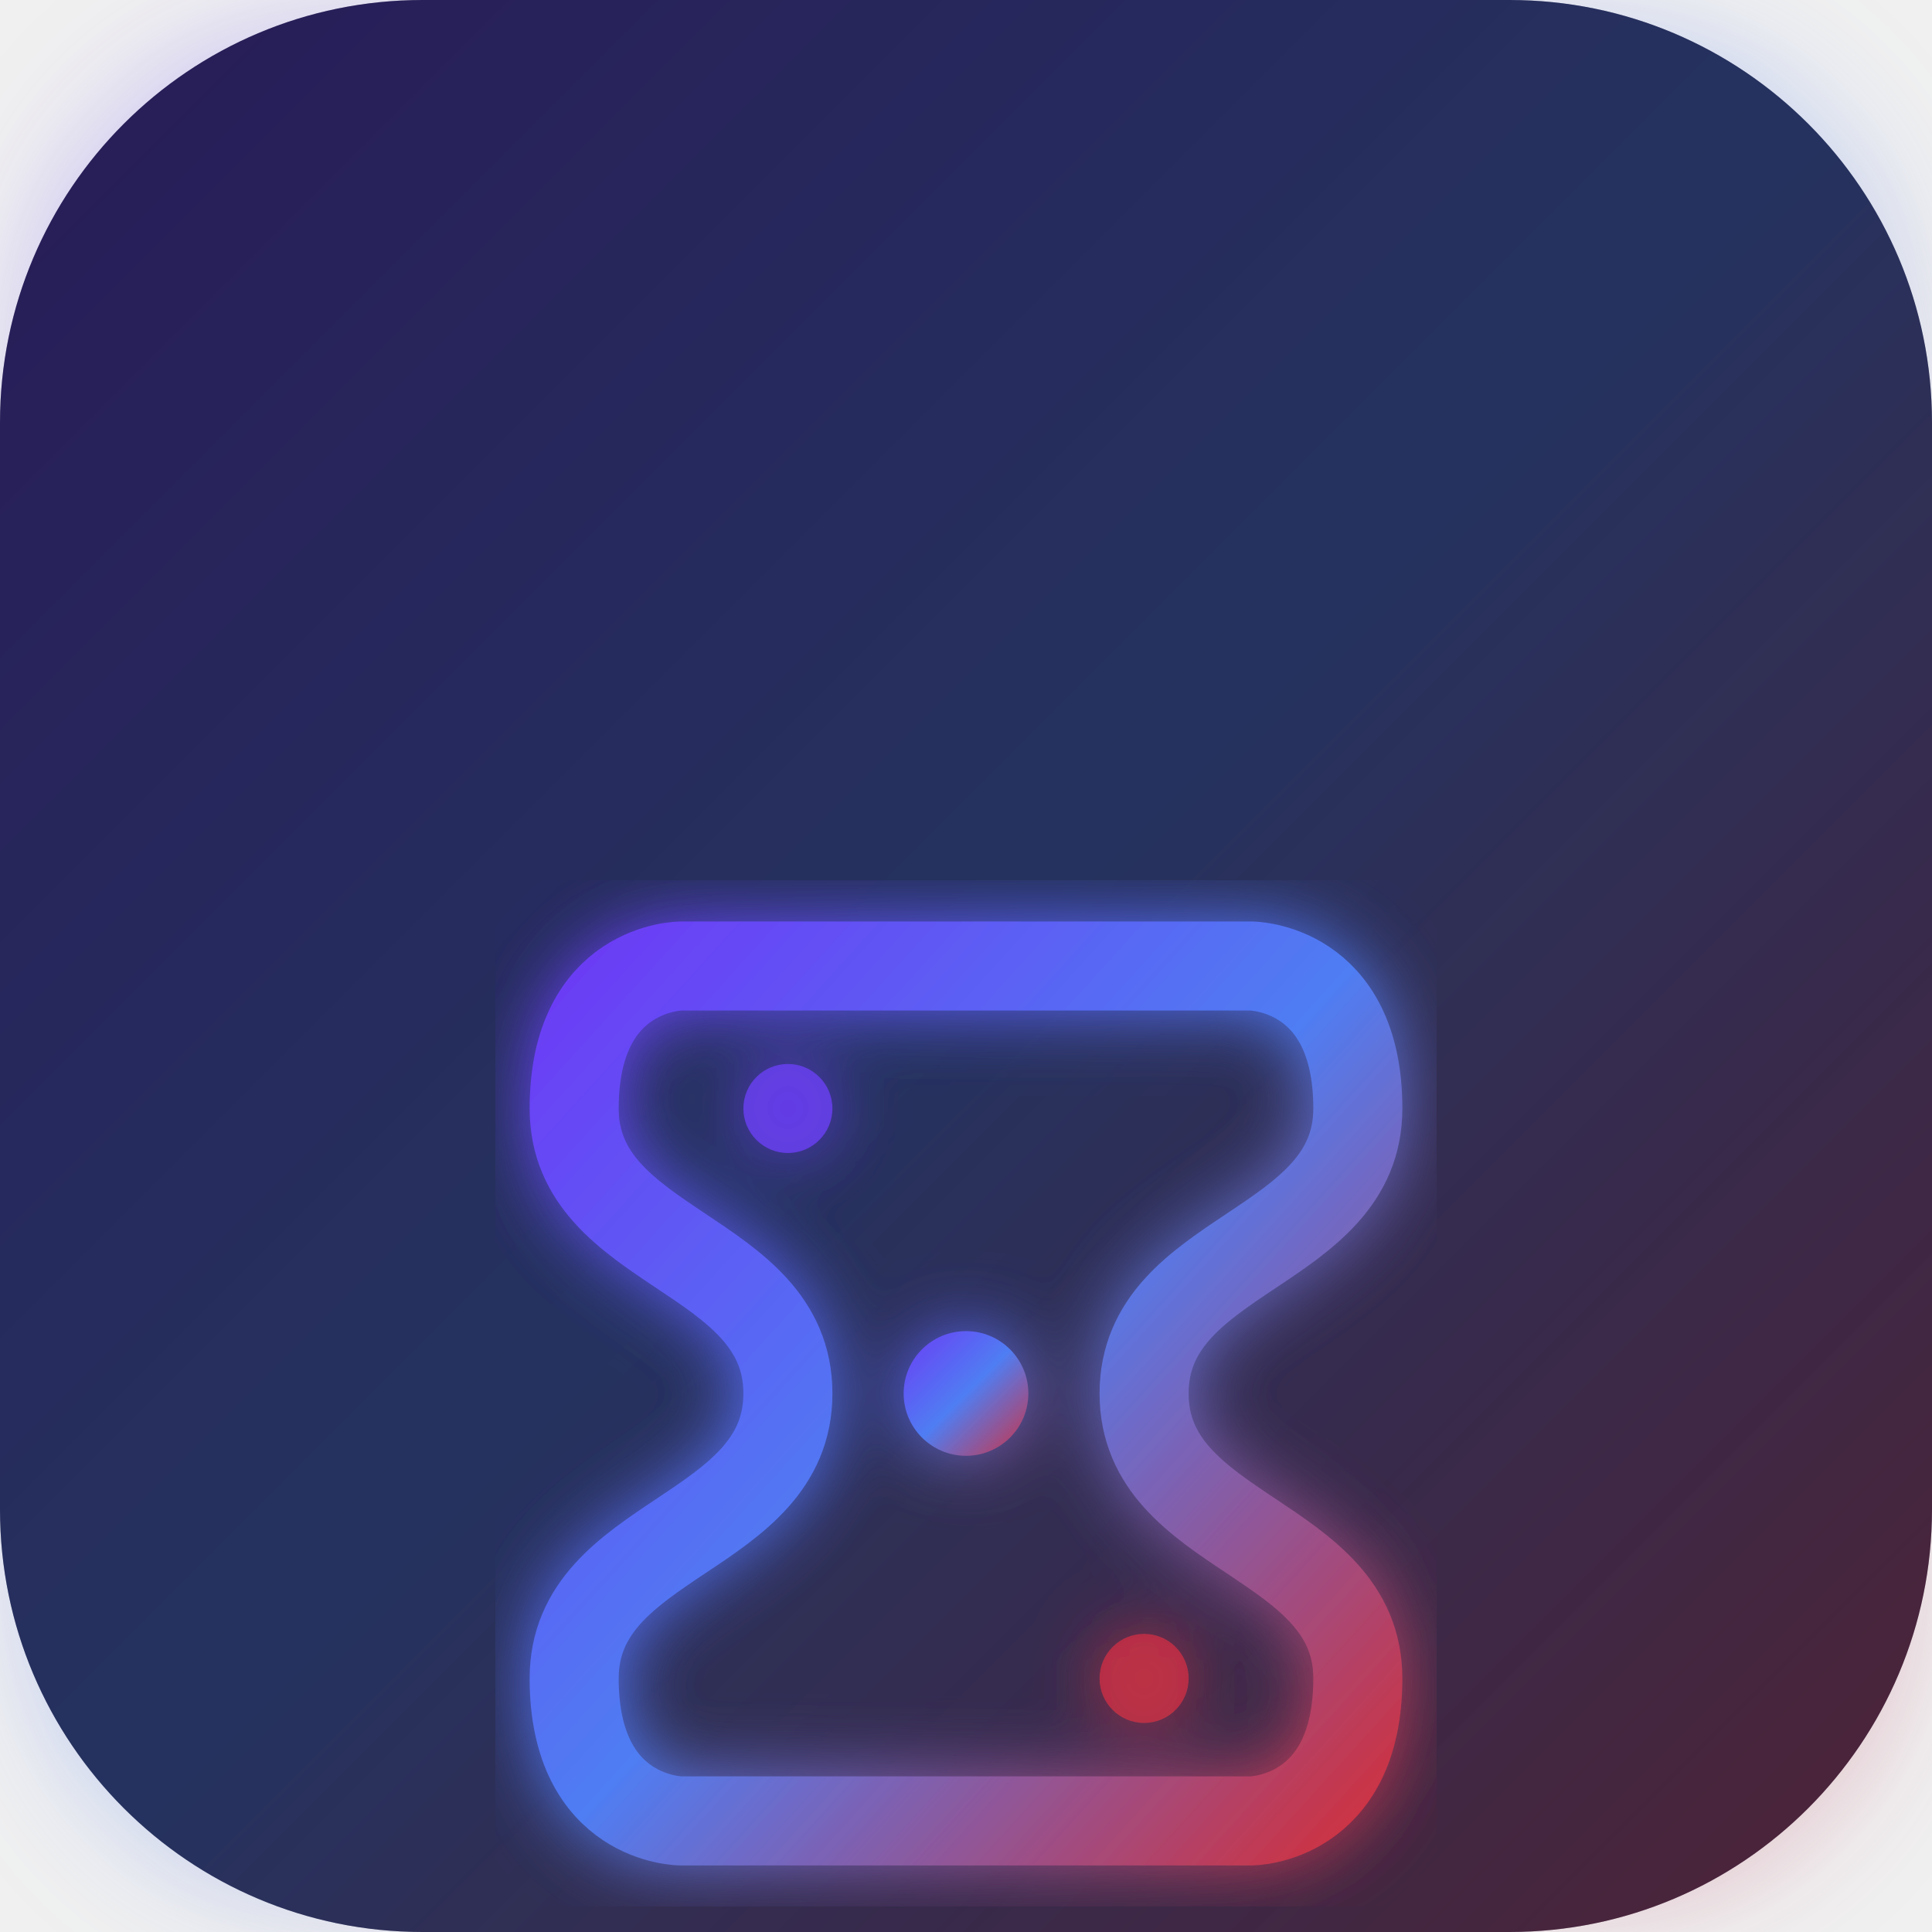
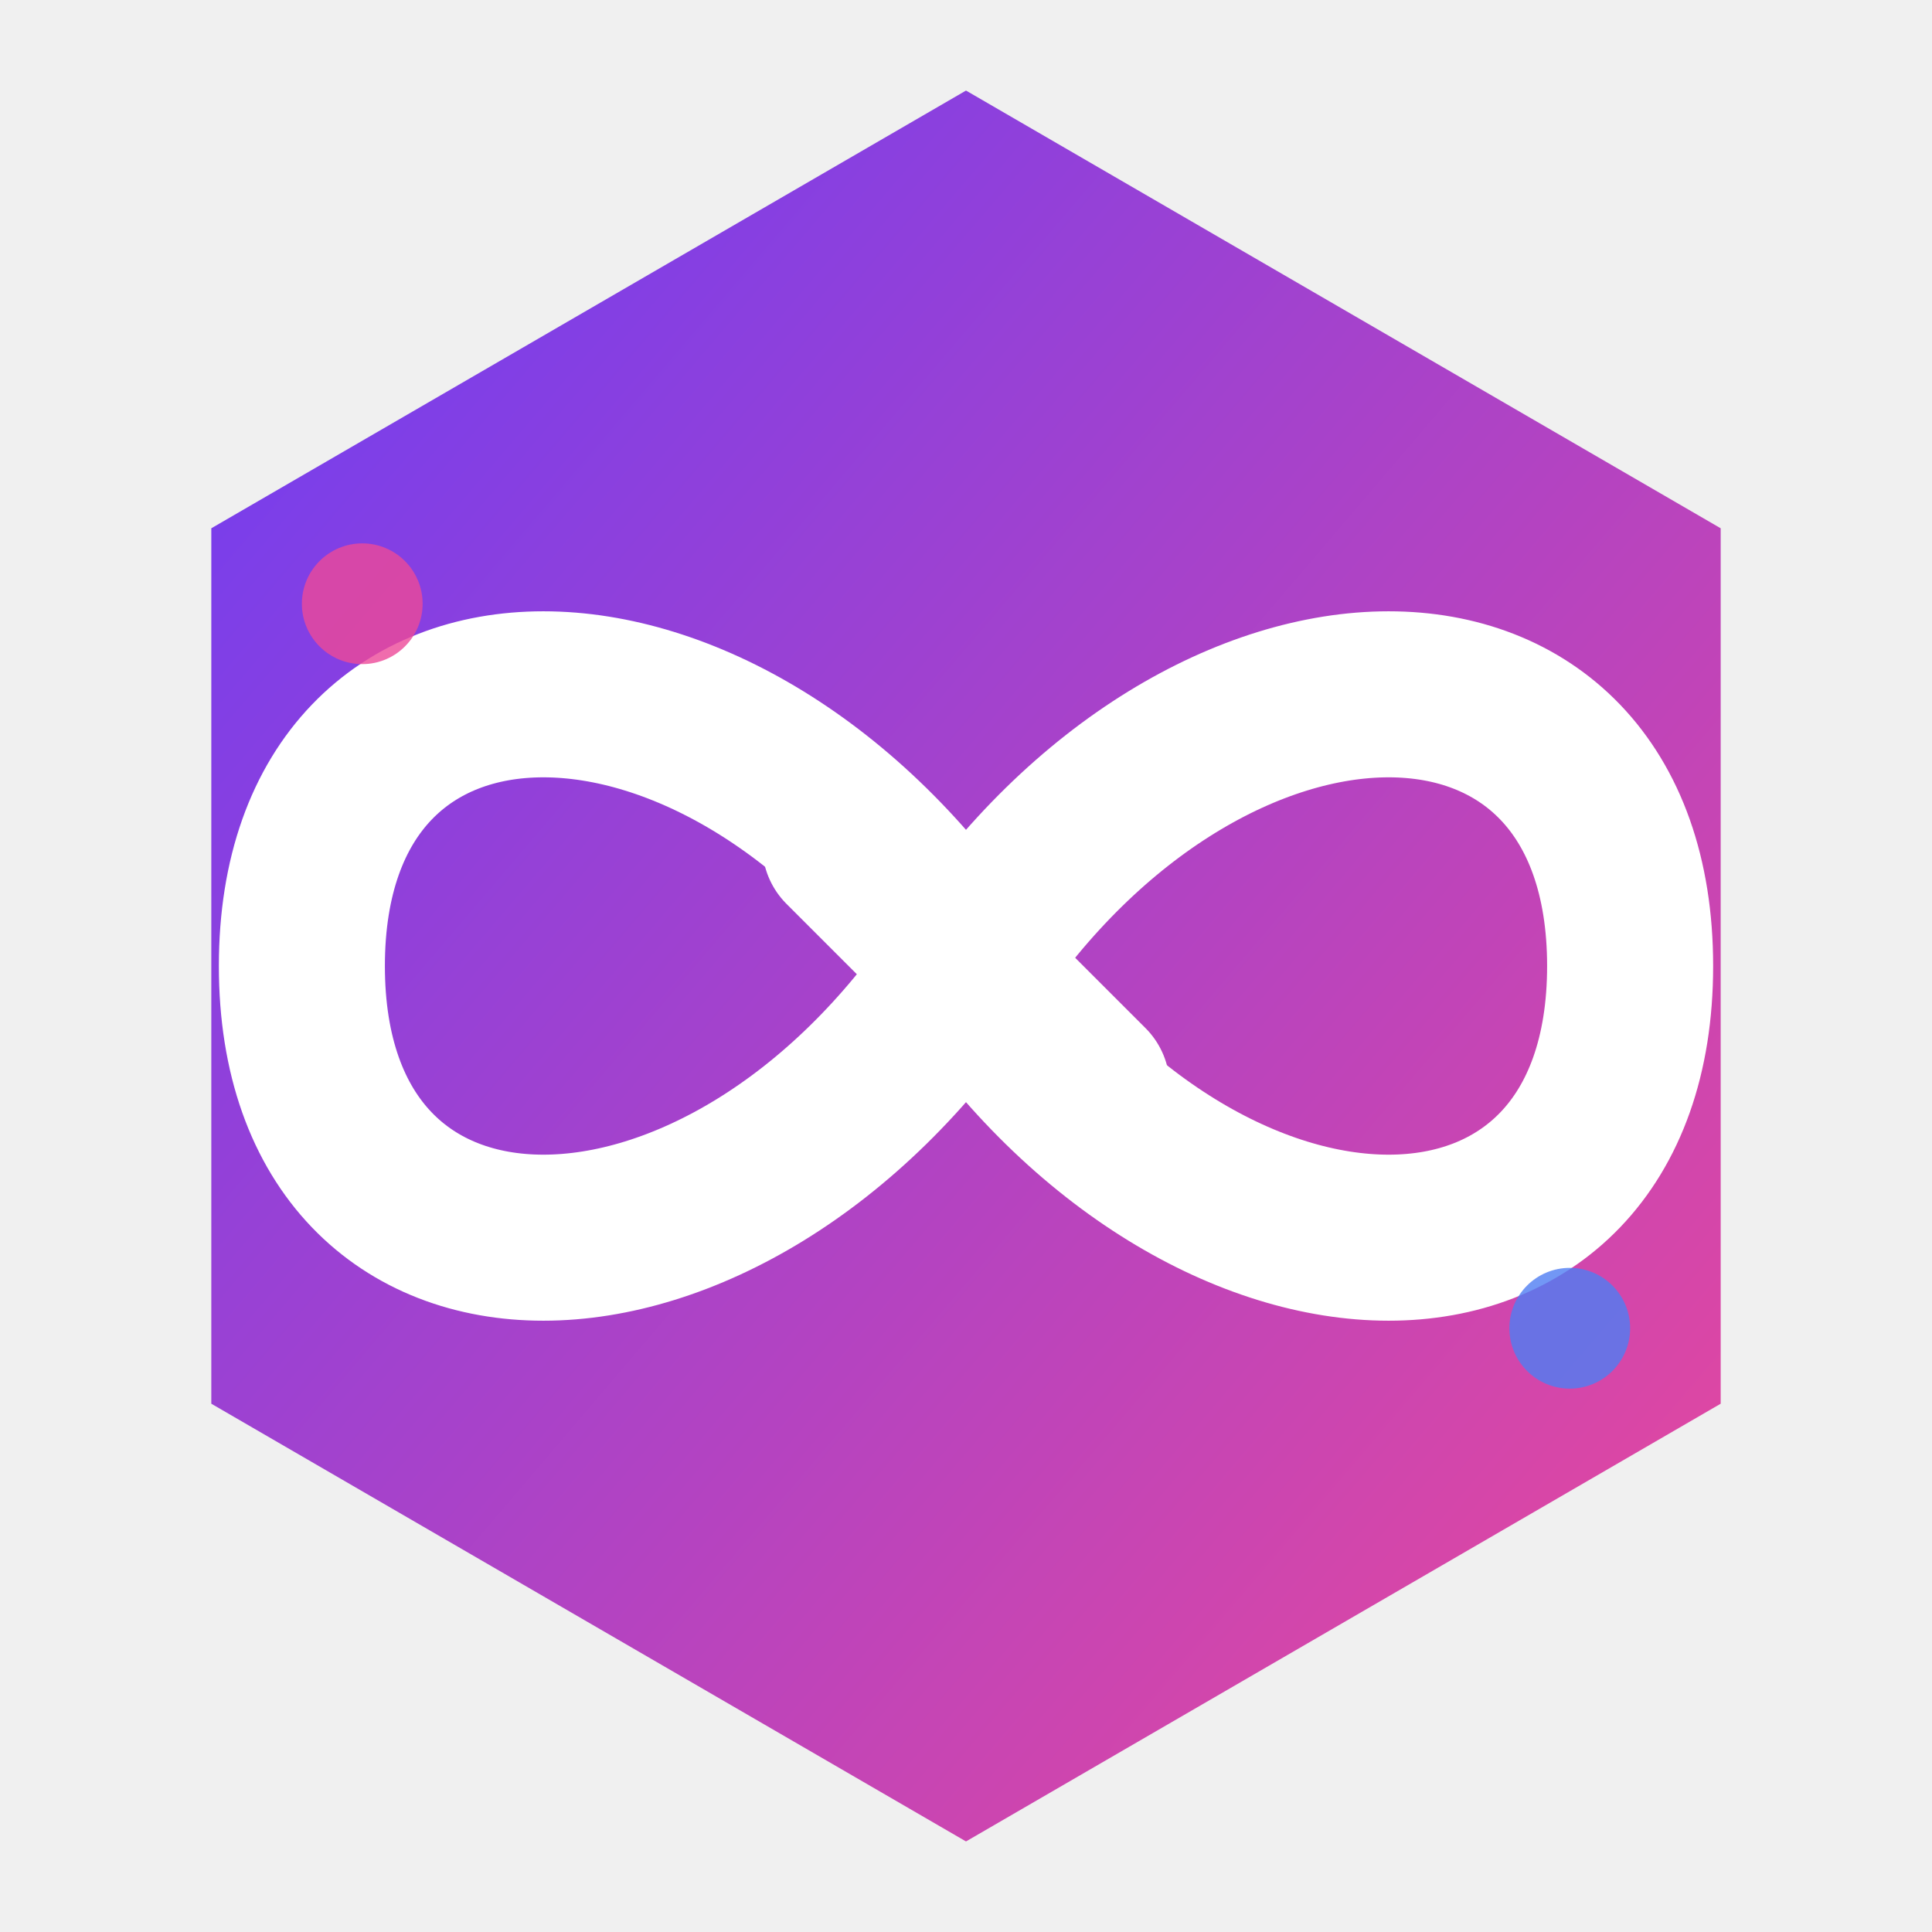
<svg xmlns="http://www.w3.org/2000/svg" viewBox="0 0 64 64" width="64" height="64">
  <defs>
-     <linearGradient id="bgGrad" x1="0%" y1="0%" x2="100%" y2="100%">
-       <stop offset="0%" stop-color="#0C0C14" />
-       <stop offset="100%" stop-color="#1A1A2E" />
+     <linearGradient id="bg" x1="0%" y1="0%" x2="100%" y2="100%">
+       <stop offset="0%" stop-color="#6B3DF5" />
+       <stop offset="100%" stop-color="#EC4899" />
    </linearGradient>
-     <linearGradient id="logoGrad" x1="0%" y1="0%" x2="100%" y2="100%">
+     <linearGradient id="sym" x1="0%" y1="0%" x2="100%" y2="0%">
      <stop offset="0%" stop-color="#6B3DF5" />
-       <stop offset="50%" stop-color="#4F7DF3" />
-       <stop offset="100%" stop-color="#CC3344" />
+       <stop offset="40%" stop-color="#EC4899" />
+       <stop offset="100%" stop-color="#4F7DF3" />
    </linearGradient>
-     <filter id="glow">
-       <feGaussianBlur stdDeviation="2" result="blur" />
-       <feMerge>
-         <feMergeNode in="blur" />
-         <feMergeNode in="SourceGraphic" />
-       </feMerge>
-     </filter>
-     <clipPath id="logoClip">
-       <rect width="64" height="64" rx="14" />
-     </clipPath>
  </defs>
-   <rect width="64" height="64" rx="14" fill="url(#bgGrad)" />
-   <rect width="64" height="64" rx="14" fill="url(#logoGrad)" opacity="0.3" filter="url(#glow)" />
-   <g transform="translate(32,32) scale(0.59)" filter="url(#glow)">
-     <path d="M16,0 C16,0 22,0 22,8 C22,16 10,16 10,24 C10,32 22,32 22,40 C22,48 16,48 16,48 L-16,48 C-16,48 -22,48 -22,40 C-22,32 -10,32 -10,24 C-10,16 -22,16 -22,8 C-22,0 -16,0 -16,0 Z" fill="none" stroke="url(#logoGrad)" stroke-width="5" stroke-linecap="round" stroke-linejoin="round" />
-     <circle cx="0" cy="24" r="3.5" fill="url(#logoGrad)" />
-     <circle cx="-10" cy="8" r="2.5" fill="#6B3DF5" opacity="0.8" />
-     <circle cx="10" cy="40" r="2.5" fill="#CC3344" opacity="0.8" />
-   </g>
+   <polygon points="32,3 57,17.5 57,46.5 32,61 7,46.5 7,17.5" fill="url(#bg)" />
+   <path d="M32 32 C24 20, 10 20, 10 32 C10 44, 24 44, 32 32" fill="none" stroke="white" stroke-width="5.5" stroke-linecap="round" />
+   <path d="M32 32 C40 44, 54 44, 54 32 C54 20, 40 20, 32 32" fill="none" stroke="white" stroke-width="5.5" stroke-linecap="round" />
+   <line x1="28" y1="28" x2="36" y2="36" stroke="white" stroke-width="5.5" stroke-linecap="round" />
+   <circle cx="12" cy="20" r="2" fill="#EC4899" opacity="0.8" />
+   <circle cx="52" cy="44" r="2" fill="#4F7DF3" opacity="0.8" />
</svg>
